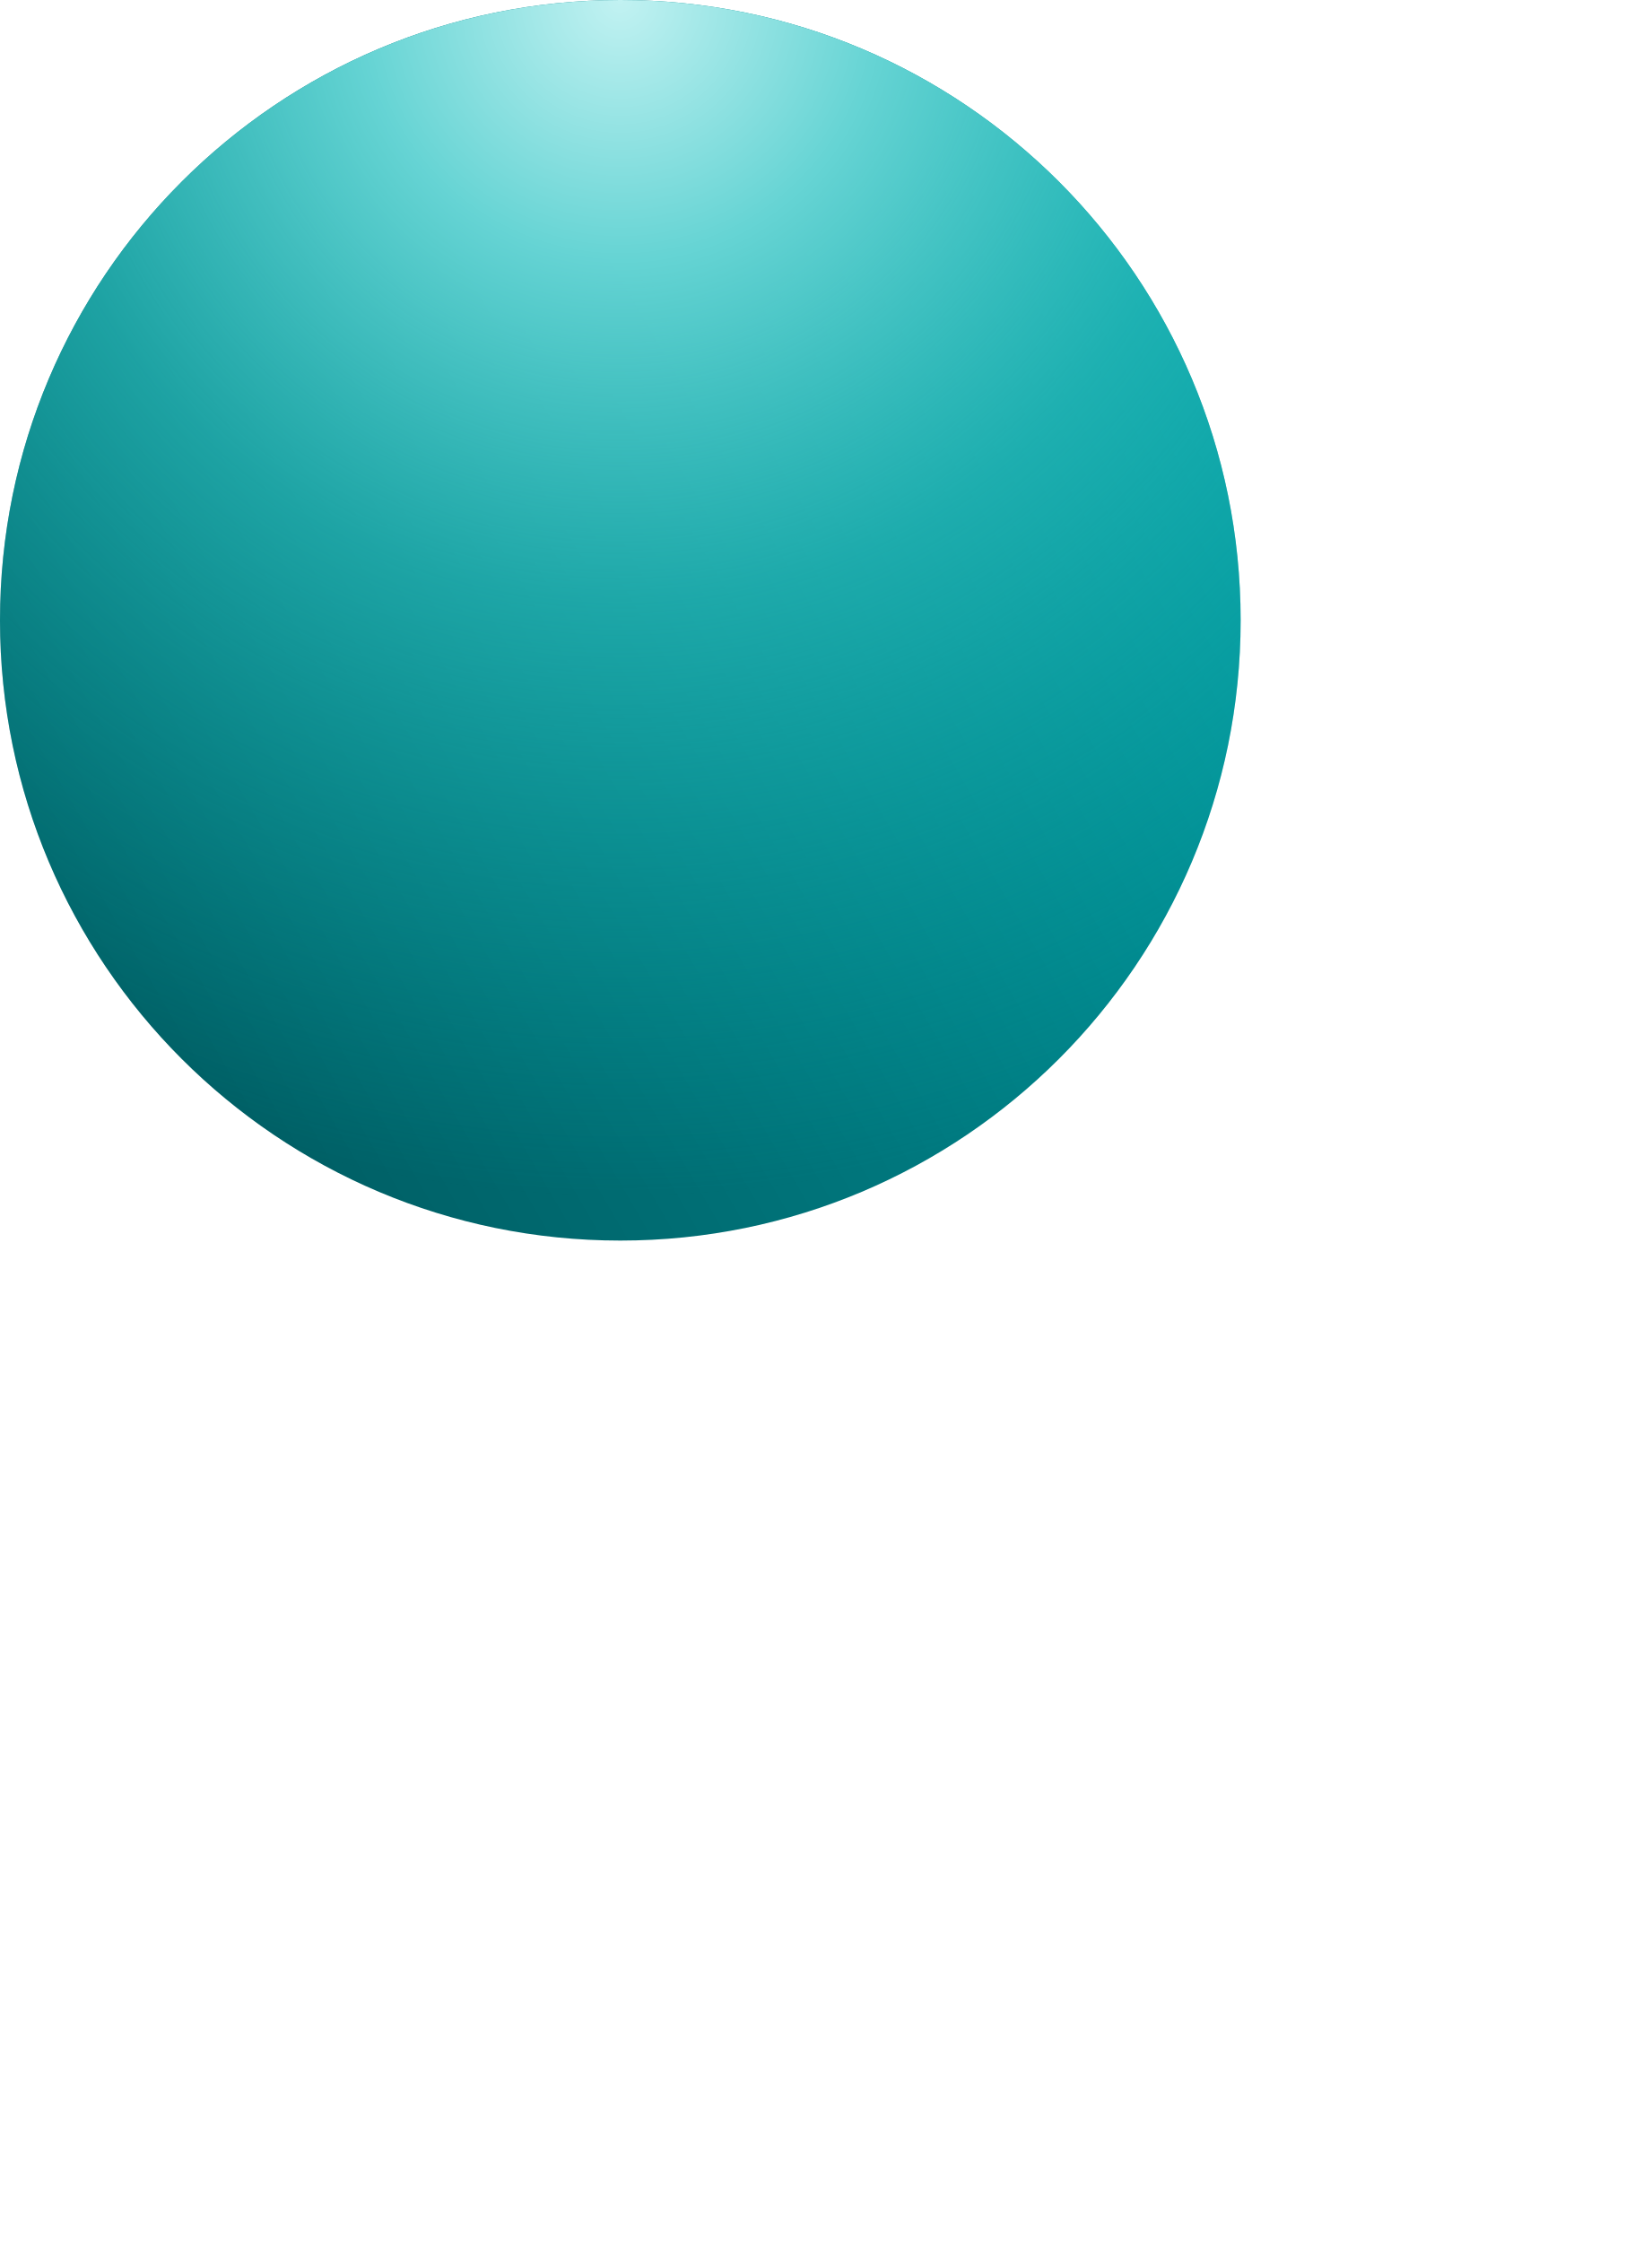
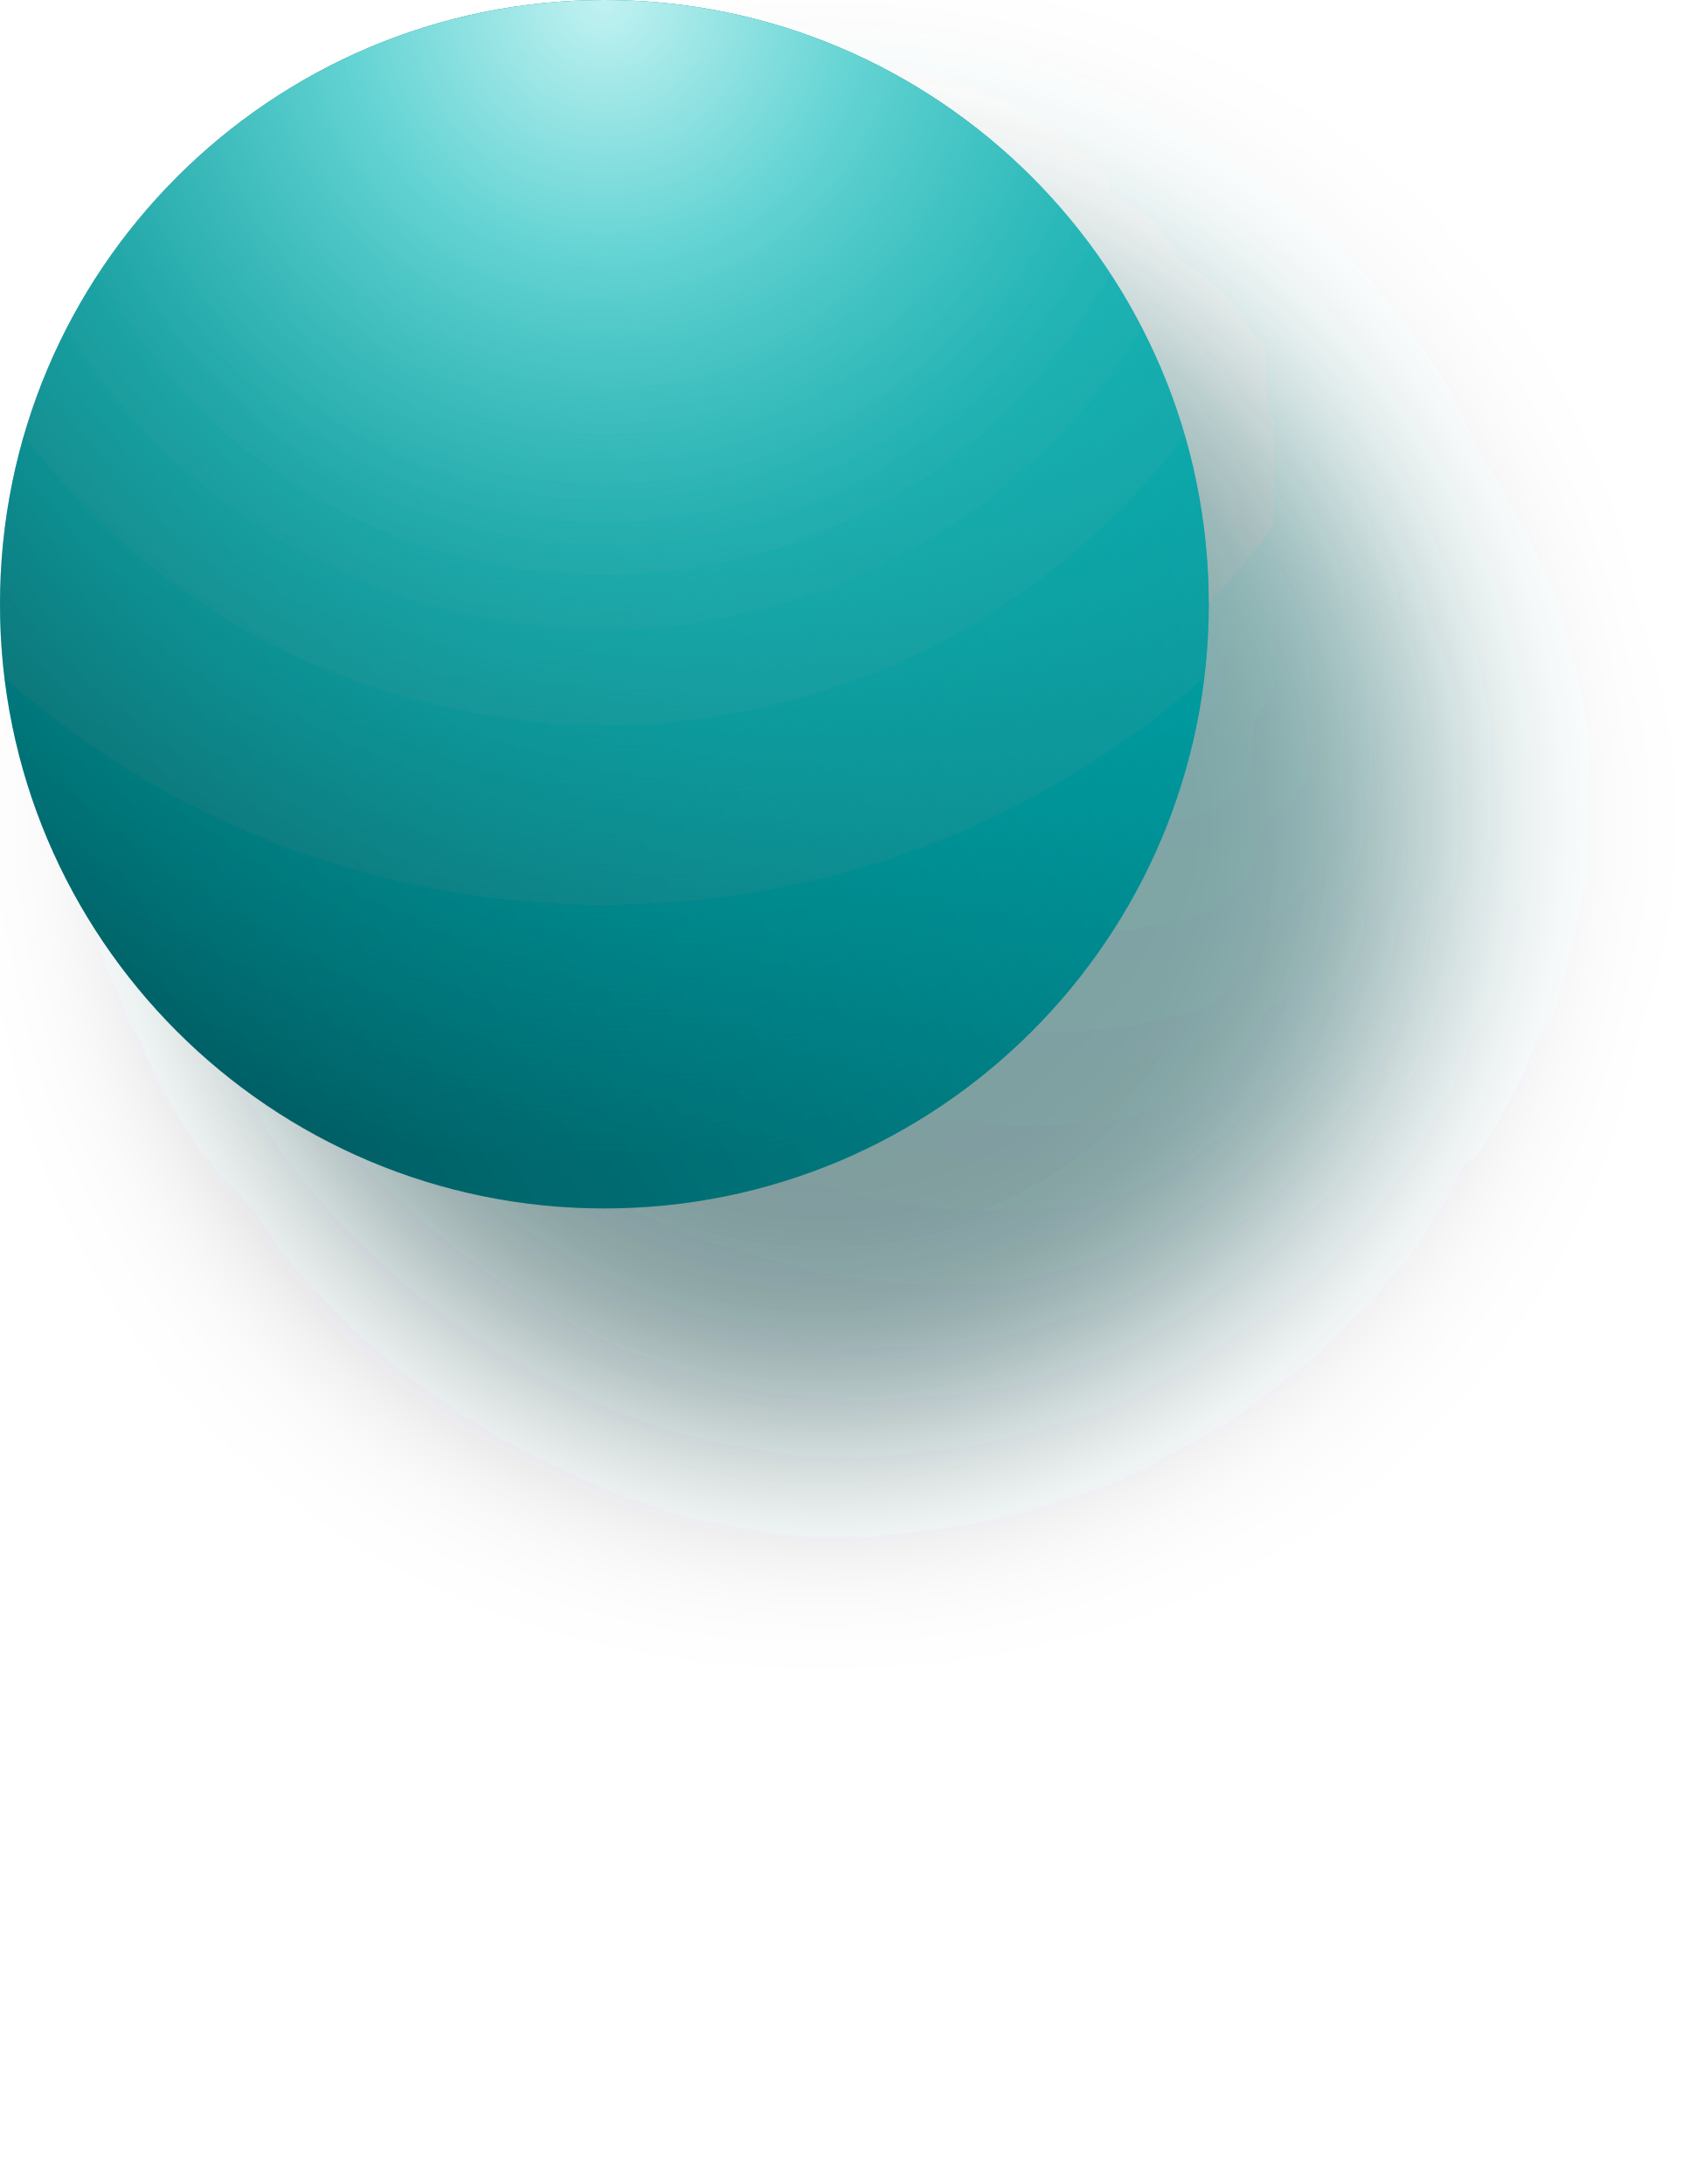
- <svg xmlns="http://www.w3.org/2000/svg" version="1.1" id="Layer_1" x="0px" y="0px" viewBox="-268 247 221 300" style="enable-background:new -268 247 221 300;" xml:space="preserve">
+ <svg xmlns="http://www.w3.org/2000/svg" version="1.1" id="Layer_1" x="0px" y="0px" viewBox="-268 247 231 300" style="enable-background:new -268 247 221 300;" xml:space="preserve">
  <style type="text/css">
	.st0{fill:url(#SVGID_1_);}
	.st1{fill:url(#SVGID_2_);}
</style>
-   <g>
+   <defs>
+     <filter id="f1" x="0" y="0" width="300%" height="300%">
+       <feOffset result="offOut" in="SourceGraphic" dx="30" dy="30" />
+       <feColorMatrix result="matrixOut" in="offOut" type="matrix" values="0.2 0 0 0 0 0 0.2 0 0 0 0 0 0.2 0 0 0 0 0 0.5 0" />
+       <feGaussianBlur result="blurOut" in="matrixOut" stdDeviation="15" />
+       <feBlend in="SourceGraphic" in2="blurOut" mode="normal" />
+     </filter>
+   </defs>
+   <g filter="url(#f1)">
    <linearGradient id="SVGID_1_" gradientUnits="userSpaceOnUse" x1="-113.728" y1="507.538" x2="-256.637" y2="424.249" gradientTransform="matrix(1 0 0 -1 0 796)">
      <stop offset="0" style="stop-color:#00949A" />
      <stop offset="1" style="stop-color:#005B61" />
    </linearGradient>
    <circle class="st0" cx="-185" cy="330" r="83" />
    <radialGradient id="SVGID_2_" cx="-436.473" cy="795.365" r="1" gradientTransform="matrix(9.822097e-015 160.407 160.407 -9.822097e-015 -127767.156 70260.266)" gradientUnits="userSpaceOnUse">
      <stop offset="0" style="stop-color:#C2F2F2" />
      <stop offset="0.215" style="stop-color:#66D4D4" />
      <stop offset="0.503" style="stop-color:#2FC3C1;stop-opacity:0.628" />
      <stop offset="1" style="stop-color:#02B3B1;stop-opacity:1.000000e-002" />
    </radialGradient>
    <circle class="st1" cx="-185" cy="330" r="83" />
  </g>
</svg>
